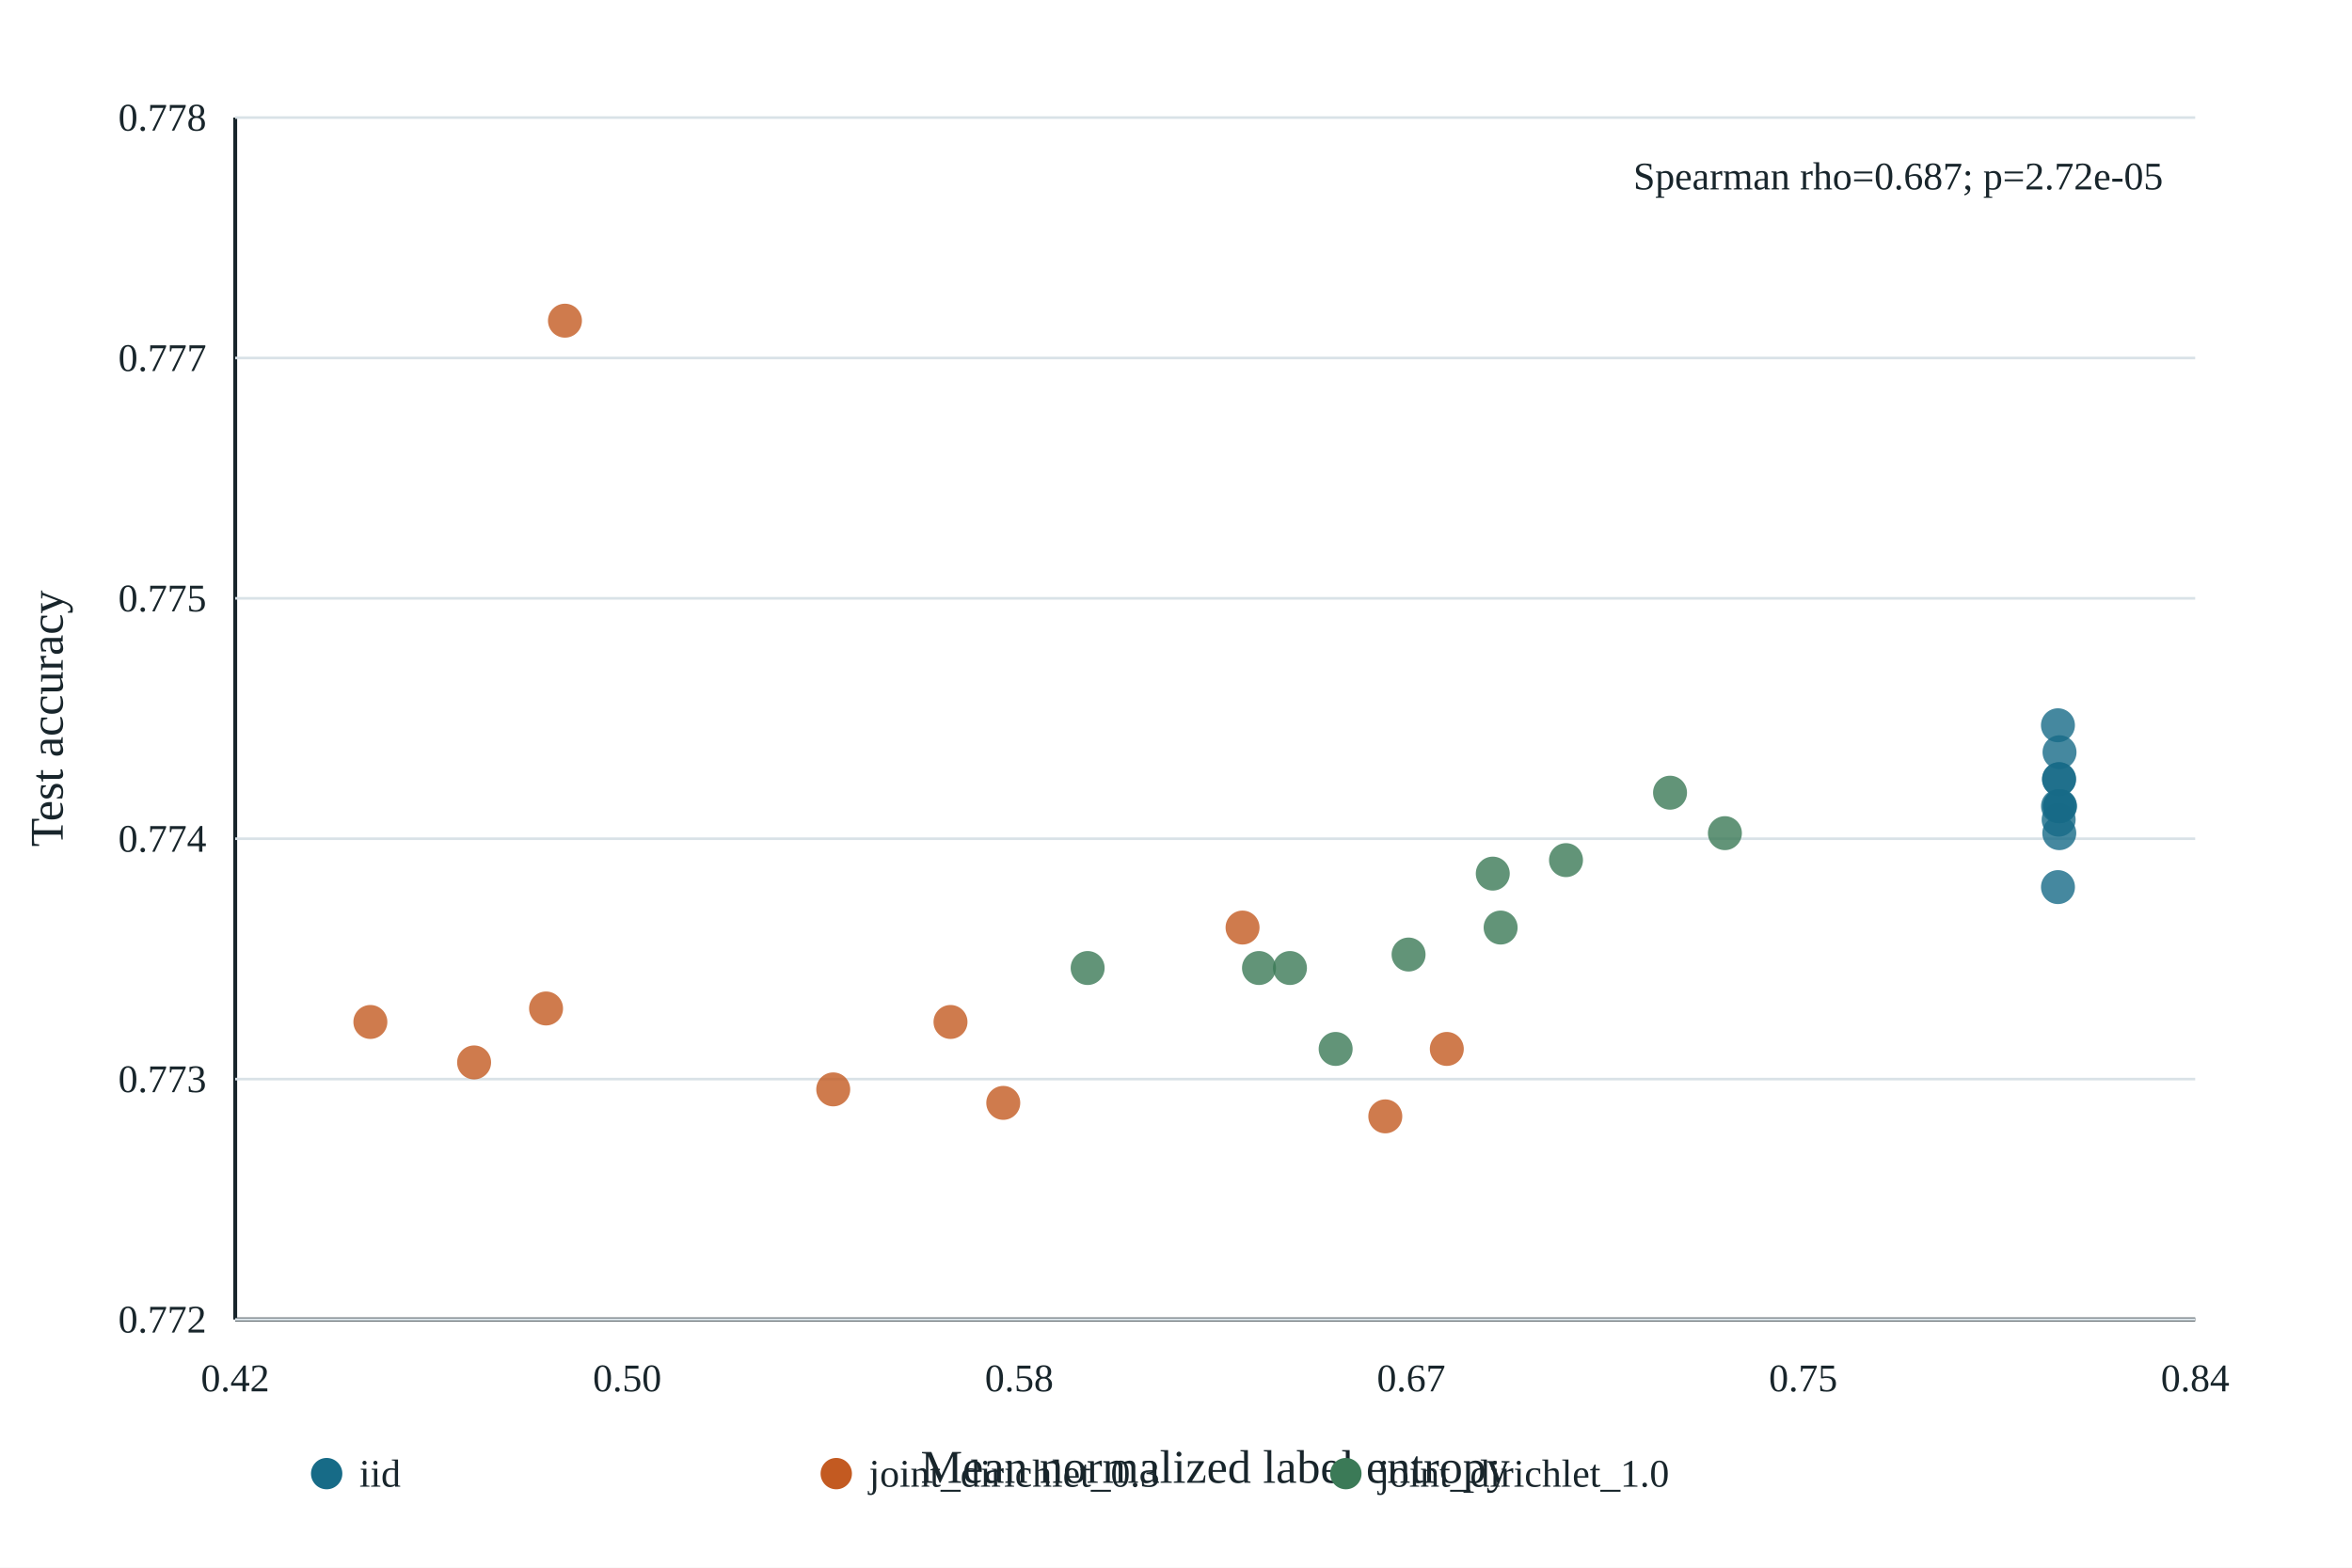
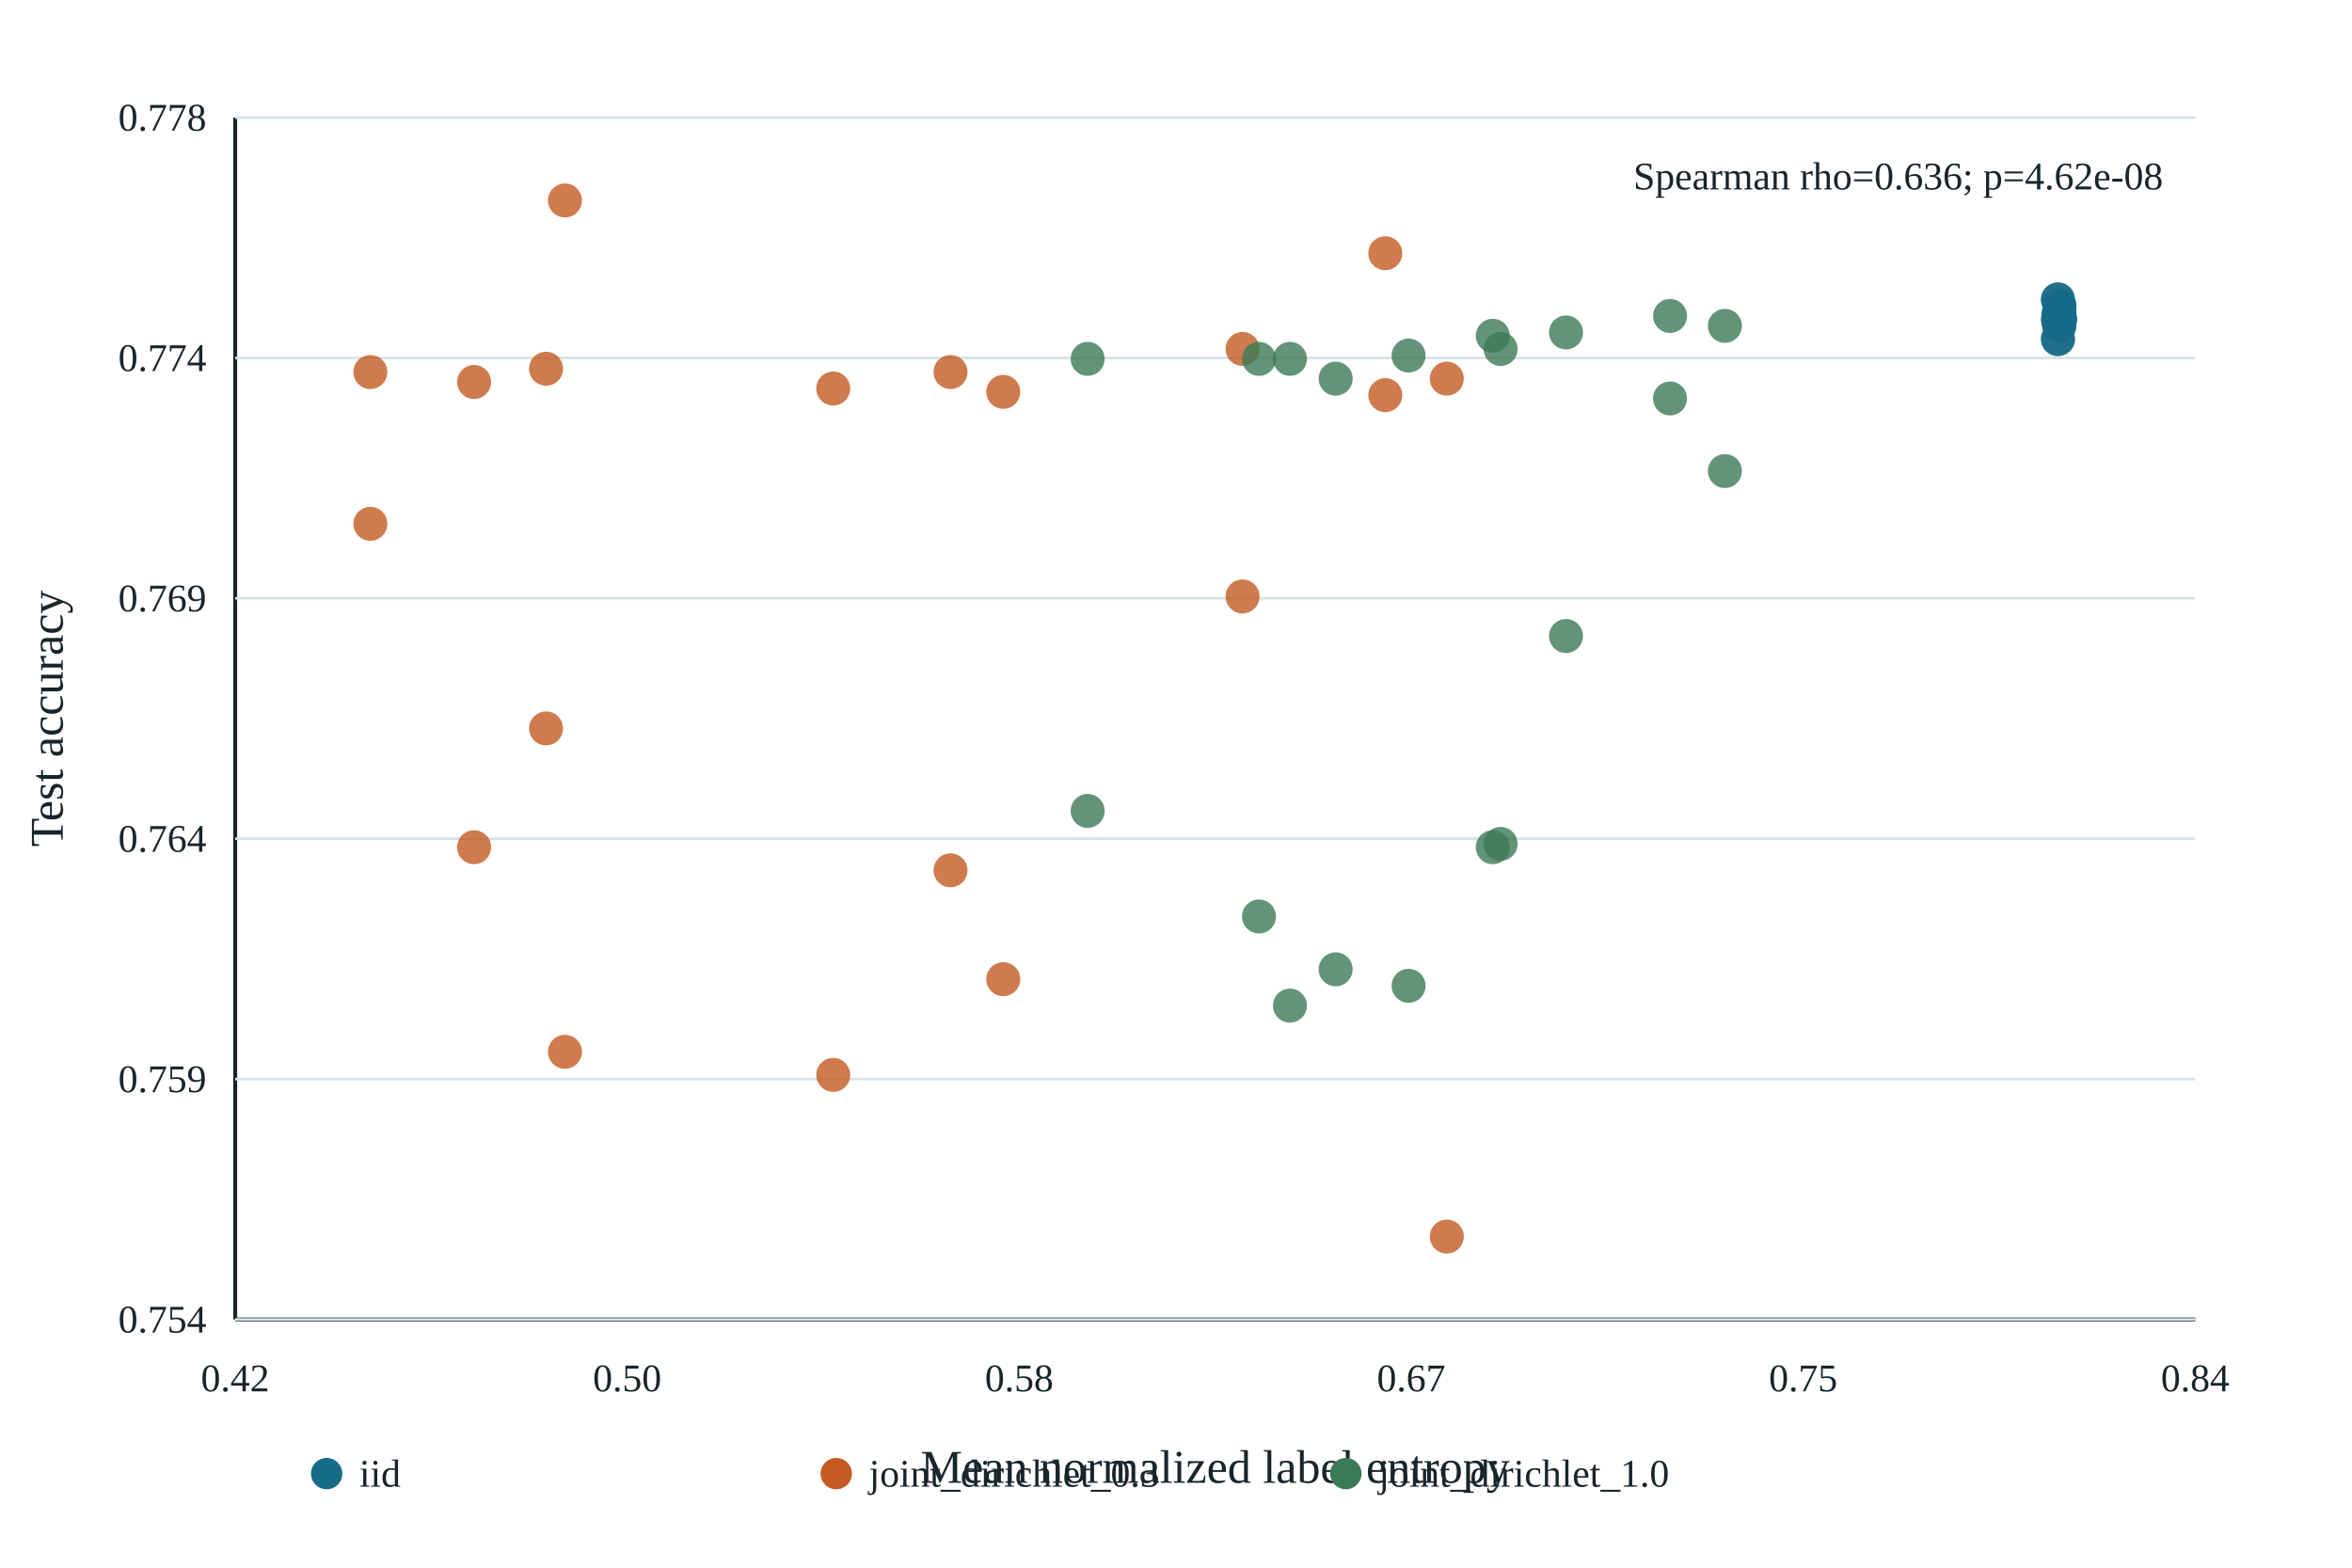
<svg xmlns="http://www.w3.org/2000/svg" width="1800" height="1200" viewBox="0 0 1800 1200">
  <rect width="100%" height="100%" fill="white" />
  <style>text{font-family:Georgia,'Times New Roman',serif;fill:#18252B}.axis{stroke:#18252B;stroke-width:3}.grid{stroke:#D9E2E7;stroke-width:2}.tick{font-size:30px}.label{font-size:36px}.legend{font-size:30px}</style>
  <line class="axis" x1="180" y1="90" x2="180" y2="1010" />
  <line class="axis" x1="180" y1="1010" x2="1680" y2="1010" />
  <line class="grid" x1="180" y1="1010.0" x2="1680" y2="1010.0" />
-   <text class="tick" x="158" y="1020.0" text-anchor="end">0.772</text>
+   <text class="tick" x="158" y="1020.0" text-anchor="end">0.754</text>
  <line class="grid" x1="180" y1="826.0" x2="1680" y2="826.0" />
-   <text class="tick" x="158" y="836.0" text-anchor="end">0.773</text>
+   <text class="tick" x="158" y="836.0" text-anchor="end">0.759</text>
  <line class="grid" x1="180" y1="642.0" x2="1680" y2="642.0" />
-   <text class="tick" x="158" y="652.0" text-anchor="end">0.774</text>
+   <text class="tick" x="158" y="652.0" text-anchor="end">0.764</text>
  <line class="grid" x1="180" y1="458.0" x2="1680" y2="458.0" />
-   <text class="tick" x="158" y="468.0" text-anchor="end">0.775</text>
+   <text class="tick" x="158" y="468.0" text-anchor="end">0.769</text>
  <line class="grid" x1="180" y1="274.0" x2="1680" y2="274.0" />
-   <text class="tick" x="158" y="284.0" text-anchor="end">0.777</text>
+   <text class="tick" x="158" y="284.0" text-anchor="end">0.774</text>
  <line class="grid" x1="180" y1="90.0" x2="1680" y2="90.0" />
  <text class="tick" x="158" y="100.0" text-anchor="end">0.778</text>
  <text class="tick" x="305.0" y="1065" text-anchor="middle" />
  <text class="tick" x="555.0" y="1065" text-anchor="middle" />
  <text class="tick" x="805.0" y="1065" text-anchor="middle" />
  <text class="tick" x="1055.0" y="1065" text-anchor="middle" />
  <text class="tick" x="1305.0" y="1065" text-anchor="middle" />
  <text class="tick" x="1555.0" y="1065" text-anchor="middle" />
  <text class="label" transform="translate(48 550.0) rotate(-90)" text-anchor="middle">Test accuracy</text>
  <text class="tick" x="180.0" y="1065" text-anchor="middle">0.42</text>
  <text class="tick" x="480.0" y="1065" text-anchor="middle">0.50</text>
  <text class="tick" x="780.0" y="1065" text-anchor="middle">0.58</text>
  <text class="tick" x="1080.0" y="1065" text-anchor="middle">0.67</text>
  <text class="tick" x="1380.0" y="1065" text-anchor="middle">0.75</text>
  <text class="tick" x="1680.0" y="1065" text-anchor="middle">0.84</text>
-   <circle cx="1575.003" cy="617.101" r="13" fill="#176B87" fill-opacity="0.8" />
-   <circle cx="1320.076" cy="637.747" r="13" fill="#3B7A57" fill-opacity="0.8" />
-   <circle cx="362.833" cy="813.241" r="13" fill="#C35A21" fill-opacity="0.8" />
-   <circle cx="1575.905" cy="596.454" r="13" fill="#176B87" fill-opacity="0.8" />
-   <circle cx="987.212" cy="740.978" r="13" fill="#3B7A57" fill-opacity="0.8" />
-   <circle cx="637.682" cy="833.887" r="13" fill="#C35A21" fill-opacity="0.8" />
-   <circle cx="1575.504" cy="627.424" r="13" fill="#176B87" fill-opacity="0.8" />
-   <circle cx="1148.436" cy="710.009" r="13" fill="#3B7A57" fill-opacity="0.8" />
-   <circle cx="727.427" cy="782.271" r="13" fill="#C35A21" fill-opacity="0.8" />
-   <circle cx="1575.991" cy="637.747" r="13" fill="#176B87" fill-opacity="0.8" />
-   <circle cx="1077.99" cy="730.655" r="13" fill="#3B7A57" fill-opacity="0.8" />
-   <circle cx="767.808" cy="844.21" r="13" fill="#C35A21" fill-opacity="0.8" />
-   <circle cx="1576.552" cy="617.101" r="13" fill="#176B87" fill-opacity="0.8" />
-   <circle cx="1278.093" cy="606.777" r="13" fill="#3B7A57" fill-opacity="0.8" />
-   <circle cx="950.929" cy="710.009" r="13" fill="#C35A21" fill-opacity="0.8" />
-   <circle cx="1575.697" cy="596.454" r="13" fill="#176B87" fill-opacity="0.8" />
-   <circle cx="1198.468" cy="658.393" r="13" fill="#3B7A57" fill-opacity="0.8" />
-   <circle cx="417.9" cy="771.948" r="13" fill="#C35A21" fill-opacity="0.8" />
-   <circle cx="1574.975" cy="679.039" r="13" fill="#176B87" fill-opacity="0.8" />
-   <circle cx="832.388" cy="740.978" r="13" fill="#3B7A57" fill-opacity="0.8" />
-   <circle cx="283.448" cy="782.271" r="13" fill="#C35A21" fill-opacity="0.8" />
-   <circle cx="1574.952" cy="555.162" r="13" fill="#176B87" fill-opacity="0.8" />
-   <circle cx="1142.428" cy="668.716" r="13" fill="#3B7A57" fill-opacity="0.8" />
-   <circle cx="432.369" cy="245.467" r="13" fill="#C35A21" fill-opacity="0.8" />
-   <circle cx="1576.347" cy="617.101" r="13" fill="#176B87" fill-opacity="0.8" />
-   <circle cx="1022.181" cy="802.917" r="13" fill="#3B7A57" fill-opacity="0.8" />
-   <circle cx="1060.177" cy="854.533" r="13" fill="#C35A21" fill-opacity="0.8" />
-   <circle cx="1576.173" cy="575.808" r="13" fill="#176B87" fill-opacity="0.8" />
-   <circle cx="963.511" cy="740.978" r="13" fill="#3B7A57" fill-opacity="0.8" />
-   <circle cx="1107.249" cy="802.917" r="13" fill="#C35A21" fill-opacity="0.8" />
+   <circle cx="1575.003" cy="244.377" r="13" fill="#176B87" fill-opacity="0.8" />
+   <circle cx="1575.003" cy="244.377" r="13" fill="#176B87" fill-opacity="0.8" />
+   <circle cx="1320.076" cy="249.429" r="13" fill="#3B7A57" fill-opacity="0.8" />
+   <circle cx="1320.076" cy="360.564" r="13" fill="#3B7A57" fill-opacity="0.8" />
+   <circle cx="362.833" cy="292.368" r="13" fill="#C35A21" fill-opacity="0.8" />
+   <circle cx="362.833" cy="648.506" r="13" fill="#C35A21" fill-opacity="0.8" />
+   <circle cx="1575.905" cy="239.326" r="13" fill="#176B87" fill-opacity="0.8" />
+   <circle cx="1575.905" cy="239.326" r="13" fill="#176B87" fill-opacity="0.8" />
+   <circle cx="987.212" cy="274.687" r="13" fill="#3B7A57" fill-opacity="0.8" />
+   <circle cx="987.212" cy="769.745" r="13" fill="#3B7A57" fill-opacity="0.8" />
+   <circle cx="637.682" cy="297.419" r="13" fill="#C35A21" fill-opacity="0.8" />
+   <circle cx="637.682" cy="822.787" r="13" fill="#C35A21" fill-opacity="0.8" />
+   <circle cx="1575.504" cy="246.903" r="13" fill="#176B87" fill-opacity="0.8" />
+   <circle cx="1575.504" cy="246.903" r="13" fill="#176B87" fill-opacity="0.8" />
+   <circle cx="1148.436" cy="267.11" r="13" fill="#3B7A57" fill-opacity="0.8" />
+   <circle cx="1148.436" cy="645.981" r="13" fill="#3B7A57" fill-opacity="0.8" />
+   <circle cx="727.427" cy="284.79" r="13" fill="#C35A21" fill-opacity="0.8" />
+   <circle cx="727.427" cy="666.187" r="13" fill="#C35A21" fill-opacity="0.8" />
+   <circle cx="1575.991" cy="249.429" r="13" fill="#176B87" fill-opacity="0.8" />
+   <circle cx="1575.991" cy="249.429" r="13" fill="#176B87" fill-opacity="0.8" />
+   <circle cx="1077.99" cy="272.161" r="13" fill="#3B7A57" fill-opacity="0.8" />
+   <circle cx="1077.99" cy="754.59" r="13" fill="#3B7A57" fill-opacity="0.8" />
+   <circle cx="767.808" cy="299.945" r="13" fill="#C35A21" fill-opacity="0.8" />
+   <circle cx="767.808" cy="749.539" r="13" fill="#C35A21" fill-opacity="0.8" />
+   <circle cx="1576.552" cy="244.377" r="13" fill="#176B87" fill-opacity="0.8" />
+   <circle cx="1576.552" cy="244.377" r="13" fill="#176B87" fill-opacity="0.8" />
+   <circle cx="1278.093" cy="241.852" r="13" fill="#3B7A57" fill-opacity="0.8" />
+   <circle cx="1278.093" cy="304.997" r="13" fill="#3B7A57" fill-opacity="0.8" />
+   <circle cx="950.929" cy="267.11" r="13" fill="#C35A21" fill-opacity="0.8" />
+   <circle cx="950.929" cy="456.545" r="13" fill="#C35A21" fill-opacity="0.8" />
+   <circle cx="1575.697" cy="239.326" r="13" fill="#176B87" fill-opacity="0.8" />
+   <circle cx="1575.697" cy="239.326" r="13" fill="#176B87" fill-opacity="0.8" />
+   <circle cx="1198.468" cy="254.481" r="13" fill="#3B7A57" fill-opacity="0.8" />
+   <circle cx="1198.468" cy="486.855" r="13" fill="#3B7A57" fill-opacity="0.8" />
+   <circle cx="417.9" cy="282.264" r="13" fill="#C35A21" fill-opacity="0.8" />
+   <circle cx="417.9" cy="557.577" r="13" fill="#C35A21" fill-opacity="0.8" />
+   <circle cx="1574.975" cy="259.532" r="13" fill="#176B87" fill-opacity="0.8" />
+   <circle cx="1574.975" cy="259.532" r="13" fill="#176B87" fill-opacity="0.8" />
+   <circle cx="832.388" cy="274.687" r="13" fill="#3B7A57" fill-opacity="0.8" />
+   <circle cx="832.388" cy="620.723" r="13" fill="#3B7A57" fill-opacity="0.8" />
+   <circle cx="283.448" cy="284.79" r="13" fill="#C35A21" fill-opacity="0.8" />
+   <circle cx="283.448" cy="400.977" r="13" fill="#C35A21" fill-opacity="0.8" />
+   <circle cx="1574.952" cy="229.222" r="13" fill="#176B87" fill-opacity="0.8" />
+   <circle cx="1574.952" cy="229.222" r="13" fill="#176B87" fill-opacity="0.8" />
+   <circle cx="1142.428" cy="257.006" r="13" fill="#3B7A57" fill-opacity="0.8" />
+   <circle cx="1142.428" cy="648.506" r="13" fill="#3B7A57" fill-opacity="0.8" />
+   <circle cx="432.369" cy="153.448" r="13" fill="#C35A21" fill-opacity="0.8" />
+   <circle cx="432.369" cy="805.107" r="13" fill="#C35A21" fill-opacity="0.8" />
+   <circle cx="1576.347" cy="244.377" r="13" fill="#176B87" fill-opacity="0.8" />
+   <circle cx="1576.347" cy="244.377" r="13" fill="#176B87" fill-opacity="0.8" />
+   <circle cx="1022.181" cy="289.842" r="13" fill="#3B7A57" fill-opacity="0.8" />
+   <circle cx="1022.181" cy="741.961" r="13" fill="#3B7A57" fill-opacity="0.8" />
+   <circle cx="1060.177" cy="302.471" r="13" fill="#C35A21" fill-opacity="0.8" />
+   <circle cx="1060.177" cy="193.861" r="13" fill="#C35A21" fill-opacity="0.8" />
+   <circle cx="1576.173" cy="234.274" r="13" fill="#176B87" fill-opacity="0.8" />
+   <circle cx="1576.173" cy="234.274" r="13" fill="#176B87" fill-opacity="0.8" />
+   <circle cx="963.511" cy="274.687" r="13" fill="#3B7A57" fill-opacity="0.8" />
+   <circle cx="963.511" cy="701.548" r="13" fill="#3B7A57" fill-opacity="0.8" />
+   <circle cx="1107.249" cy="289.842" r="13" fill="#C35A21" fill-opacity="0.8" />
+   <circle cx="1107.249" cy="946.552" r="13" fill="#C35A21" fill-opacity="0.8" />
  <text class="label" x="930" y="1135" text-anchor="middle">Mean normalized label entropy</text>
-   <text class="legend" x="1250" y="145">Spearman rho=0.687; p=2.72e-05</text>
+   <text class="legend" x="1250" y="145">Spearman rho=0.636; p=4.62e-08</text>
  <circle cx="250" cy="1128" r="12" fill="#176B87" />
  <text class="legend" x="275" y="1138">iid</text>
  <circle cx="640" cy="1128" r="12" fill="#C35A21" />
  <text class="legend" x="665" y="1138">joint_dirichlet_0.3</text>
  <circle cx="1030" cy="1128" r="12" fill="#3B7A57" />
  <text class="legend" x="1055" y="1138">joint_dirichlet_1.0</text>
</svg>
